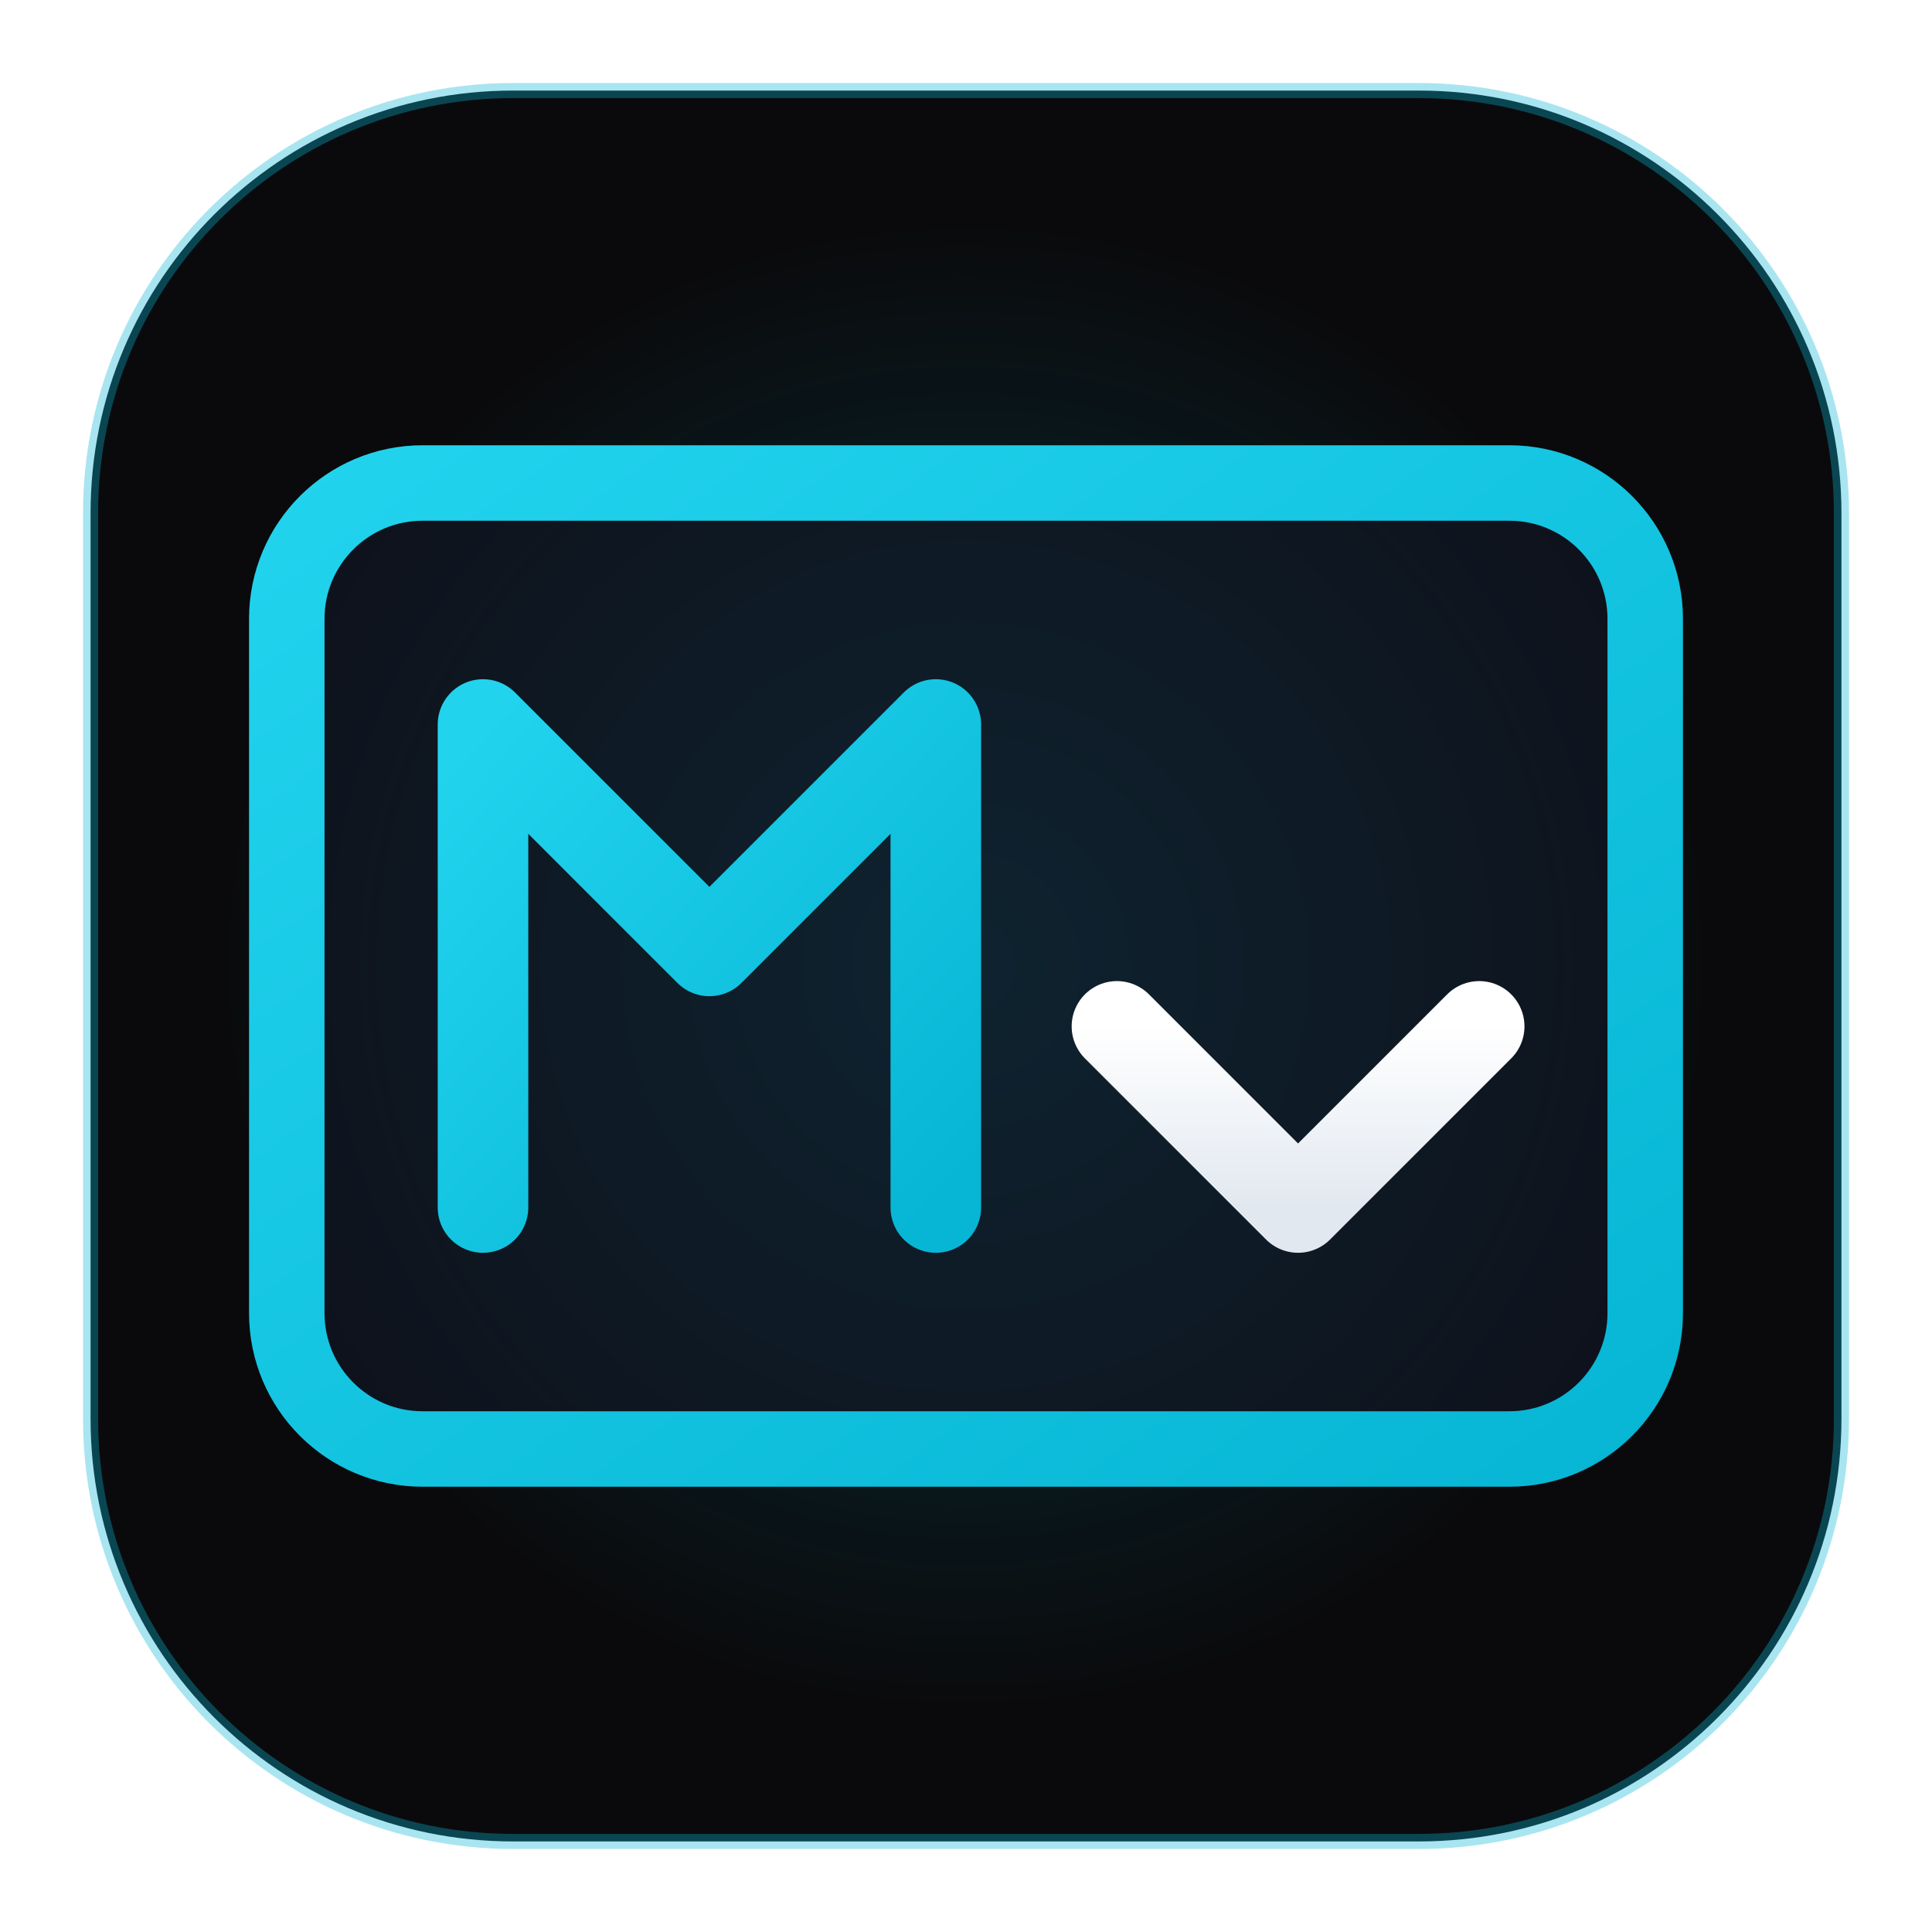
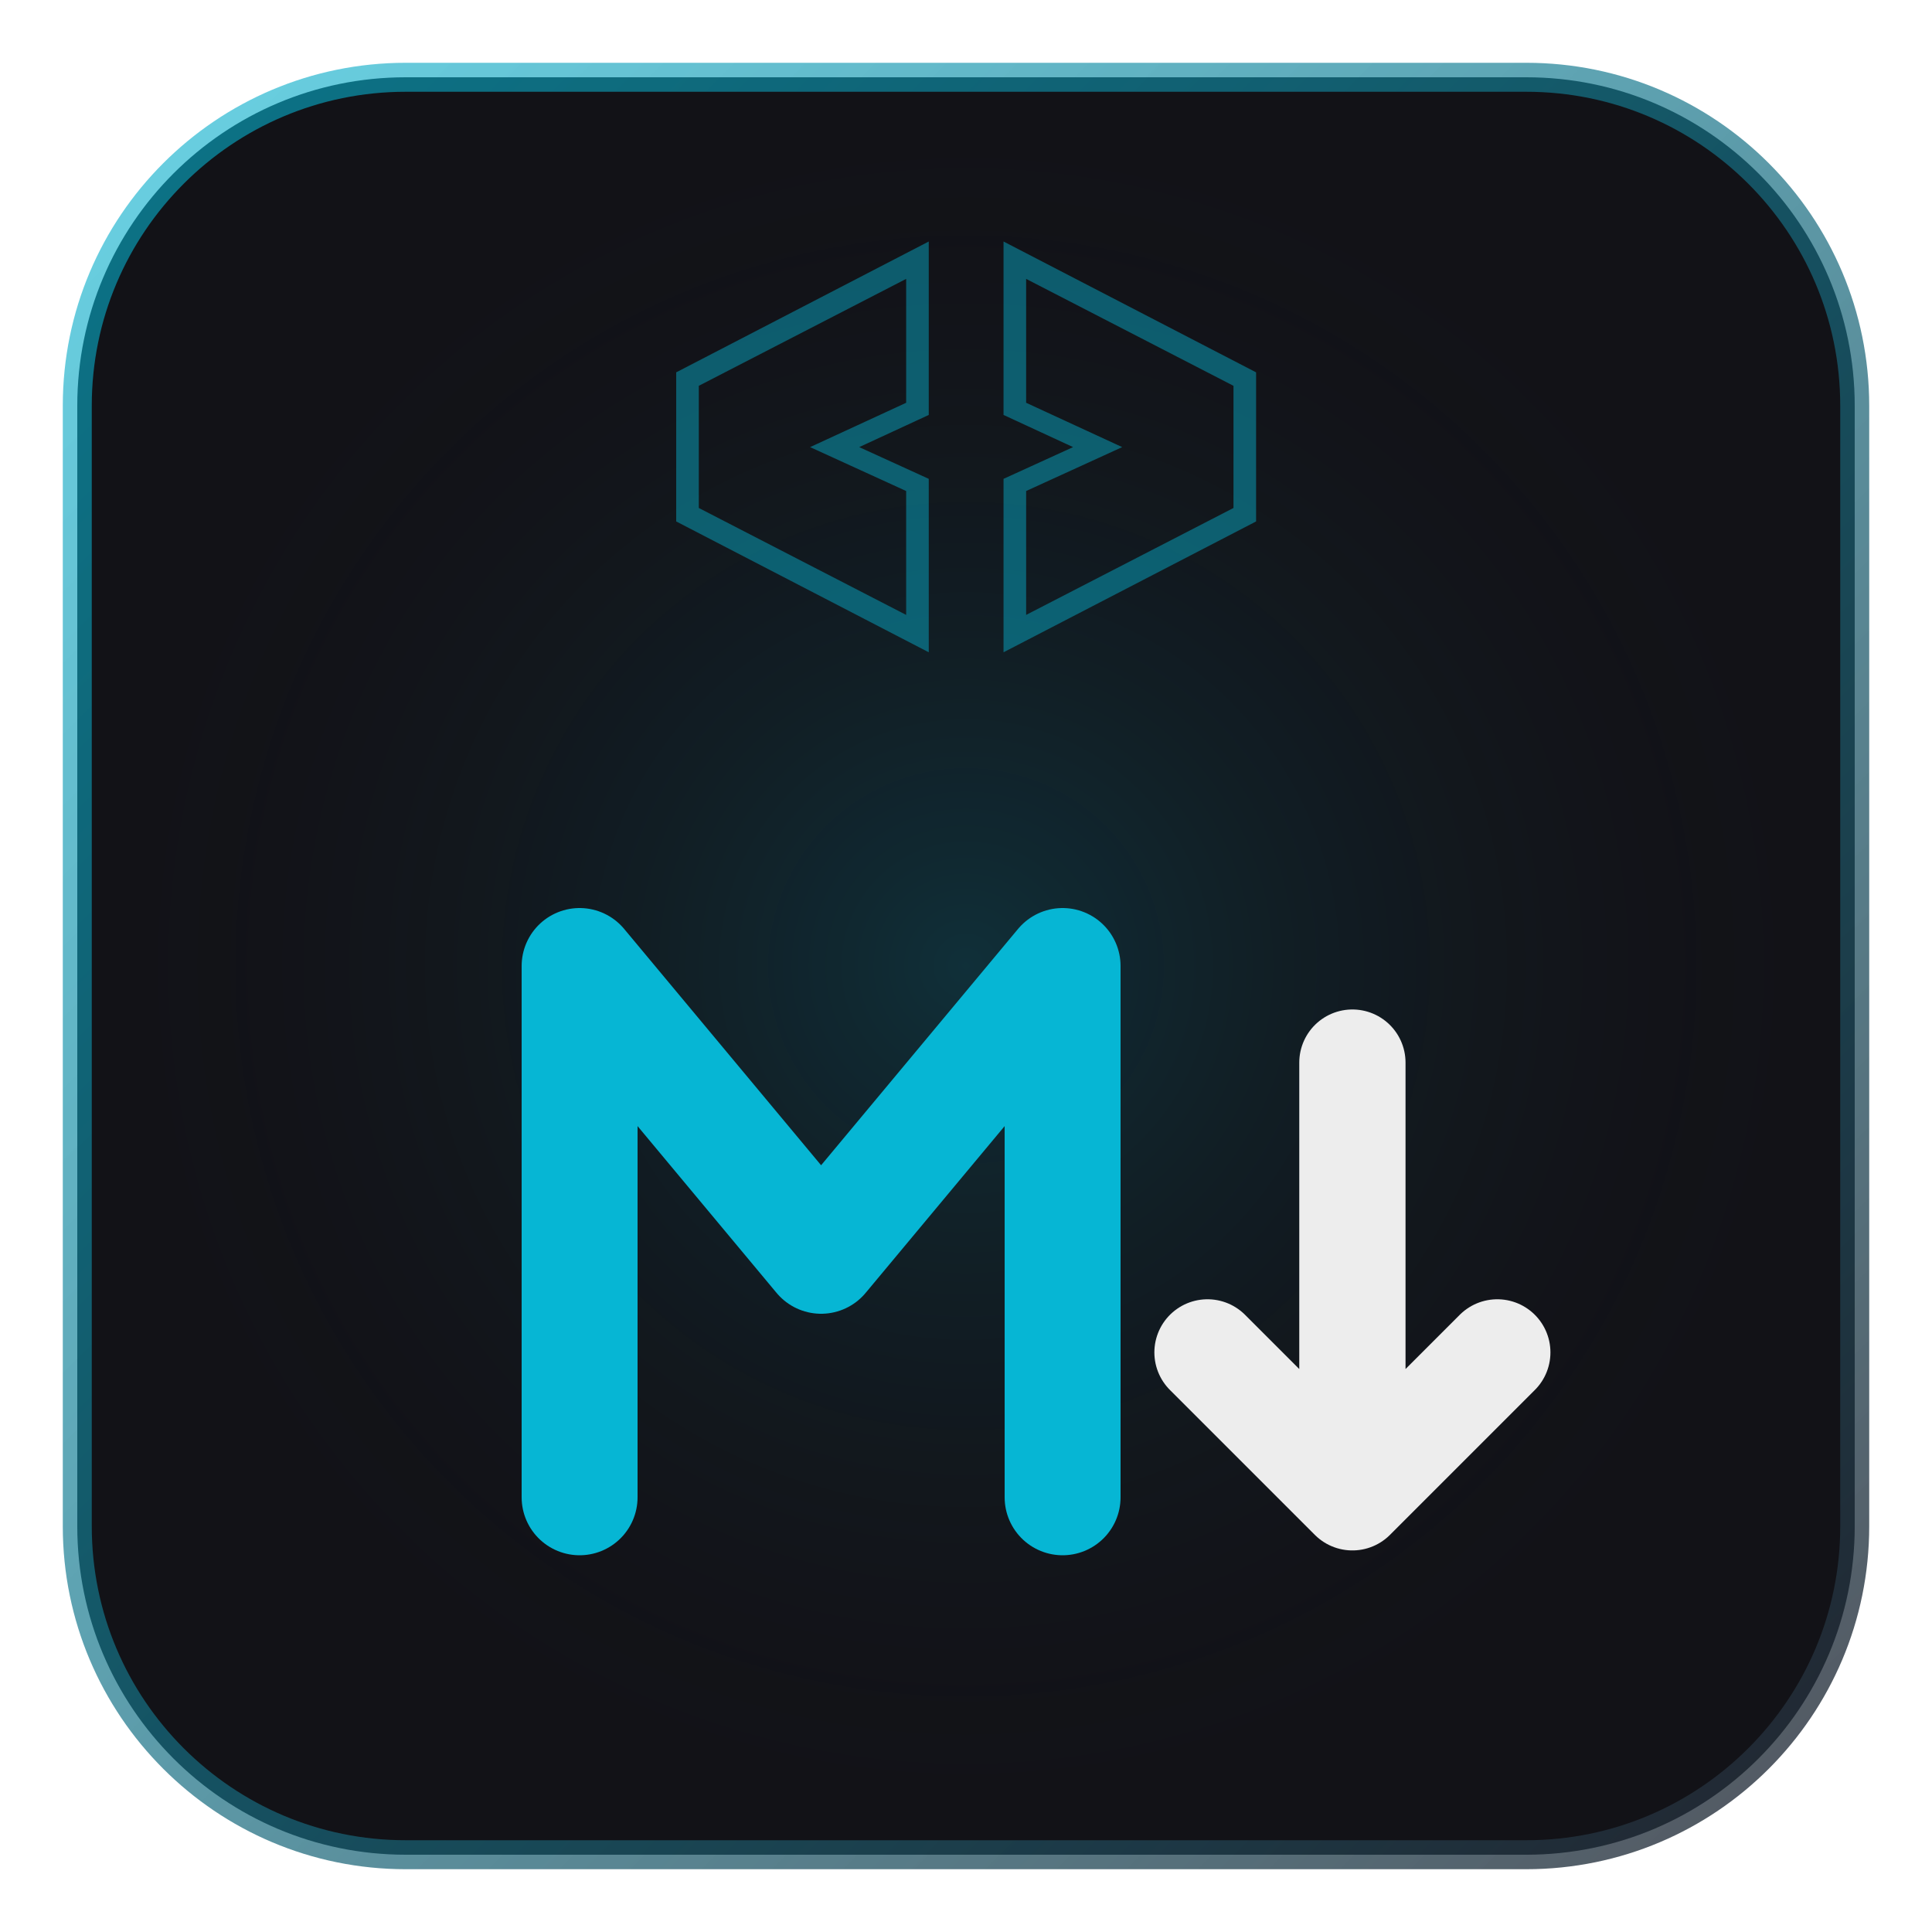
- <svg xmlns="http://www.w3.org/2000/svg" viewBox="0 0 512 512" width="512" height="512">
+ <svg xmlns="http://www.w3.org/2000/svg" viewBox="0 0 400 400" width="100%" height="100%">
  <defs>
-     <linearGradient id="cyanGrad" x1="0%" y1="0%" x2="100%" y2="100%">
-       <stop offset="0%" stop-color="#22D3EE" />
-       <stop offset="100%" stop-color="#06B6D4" />
+     <radialGradient id="glow_camark" cx="50%" cy="50%" r="50%">
+       <stop offset="0%" stop-color="#06B6D4" stop-opacity="0.18" />
+       <stop offset="100%" stop-color="#121217" stop-opacity="0" />
+     </radialGradient>
+     <linearGradient id="border_grad_camark" x1="0%" y1="0%" x2="100%" y2="100%">
+       <stop offset="0%" stop-color="#06B6D4" stop-opacity="0.6" />
+       <stop offset="100%" stop-color="#272732" stop-opacity="0.8" />
    </linearGradient>
-     <linearGradient id="whiteGrad" x1="0%" y1="0%" x2="0%" y2="100%">
-       <stop offset="0%" stop-color="#FFFFFF" />
-       <stop offset="100%" stop-color="#E2E8F0" />
-     </linearGradient>
-     <radialGradient id="glow" cx="50%" cy="50%" r="50%">
-       <stop offset="0%" stop-color="#06B6D4" stop-opacity="0.25" />
-       <stop offset="100%" stop-color="#06B6D4" stop-opacity="0" />
-     </radialGradient>
-     <filter id="neonGlow" x="-20%" y="-20%" width="140%" height="140%">
-       <feGaussianBlur stdDeviation="8" result="blur" />
-       <feComposite in="SourceGraphic" in2="blur" operator="over" />
-     </filter>
  </defs>
-   <rect x="24" y="24" width="464" height="464" rx="112" fill="#0A0A0C" stroke="#06B6D4" stroke-width="4" stroke-opacity="0.35" />
-   <circle cx="256" cy="256" r="200" fill="url(#glow)" />
-   <rect x="76" y="128" width="360" height="256" rx="36" fill="#111827" fill-opacity="0.6" stroke="url(#cyanGrad)" stroke-width="20" stroke-linecap="round" stroke-linejoin="round" />
-   <path d="M128 320 V192 L188 252 L248 192 V320" fill="none" stroke="url(#cyanGrad)" stroke-width="24" stroke-linecap="round" stroke-linejoin="round" />
-   <path d="M344 192 V316" fill="none" stroke="url(#whiteGrad)" stroke-width="24" stroke-linecap="round" />
-   <path d="M296 272 L344 320 L392 272" fill="none" stroke="url(#whiteGrad)" stroke-width="24" stroke-linecap="round" stroke-linejoin="round" />
+   <rect x="16" y="16" width="368" height="368" rx="68" fill="#121217" stroke="url(#border_grad_camark)" stroke-width="6" />
+   <rect x="20" y="20" width="360" height="360" rx="64" fill="url(#glow_camark)" />
+   <g opacity="0.45" transform="translate(140, 50) scale(0.09)">
+     <path fill-rule="evenodd" clip-rule="evenodd" d="M581 0L0 301V644L581 945V546L421 473L581 399V0ZM529 86L52 332V613L529 859V574L308 473L529 371V86Z" fill="#06B6D4" />
+     <path fill-rule="evenodd" clip-rule="evenodd" d="M753 0L1334 301V644L753 945V546L913 473L753 399V0ZM805 86L1282 332V613L805 859V574L1026 473L805 371V86Z" fill="#06B6D4" />
+   </g>
+   <g>
+     <path d="M120 310 V200 L170 260 L220 200 V310" fill="none" stroke="#06B6D4" stroke-width="24" stroke-linecap="round" stroke-linejoin="round" />
+     <path d="M280 220 V310 M250 280 L280 310 L310 280" fill="none" stroke="#EDEDED" stroke-width="22" stroke-linecap="round" stroke-linejoin="round" />
+   </g>
</svg>
